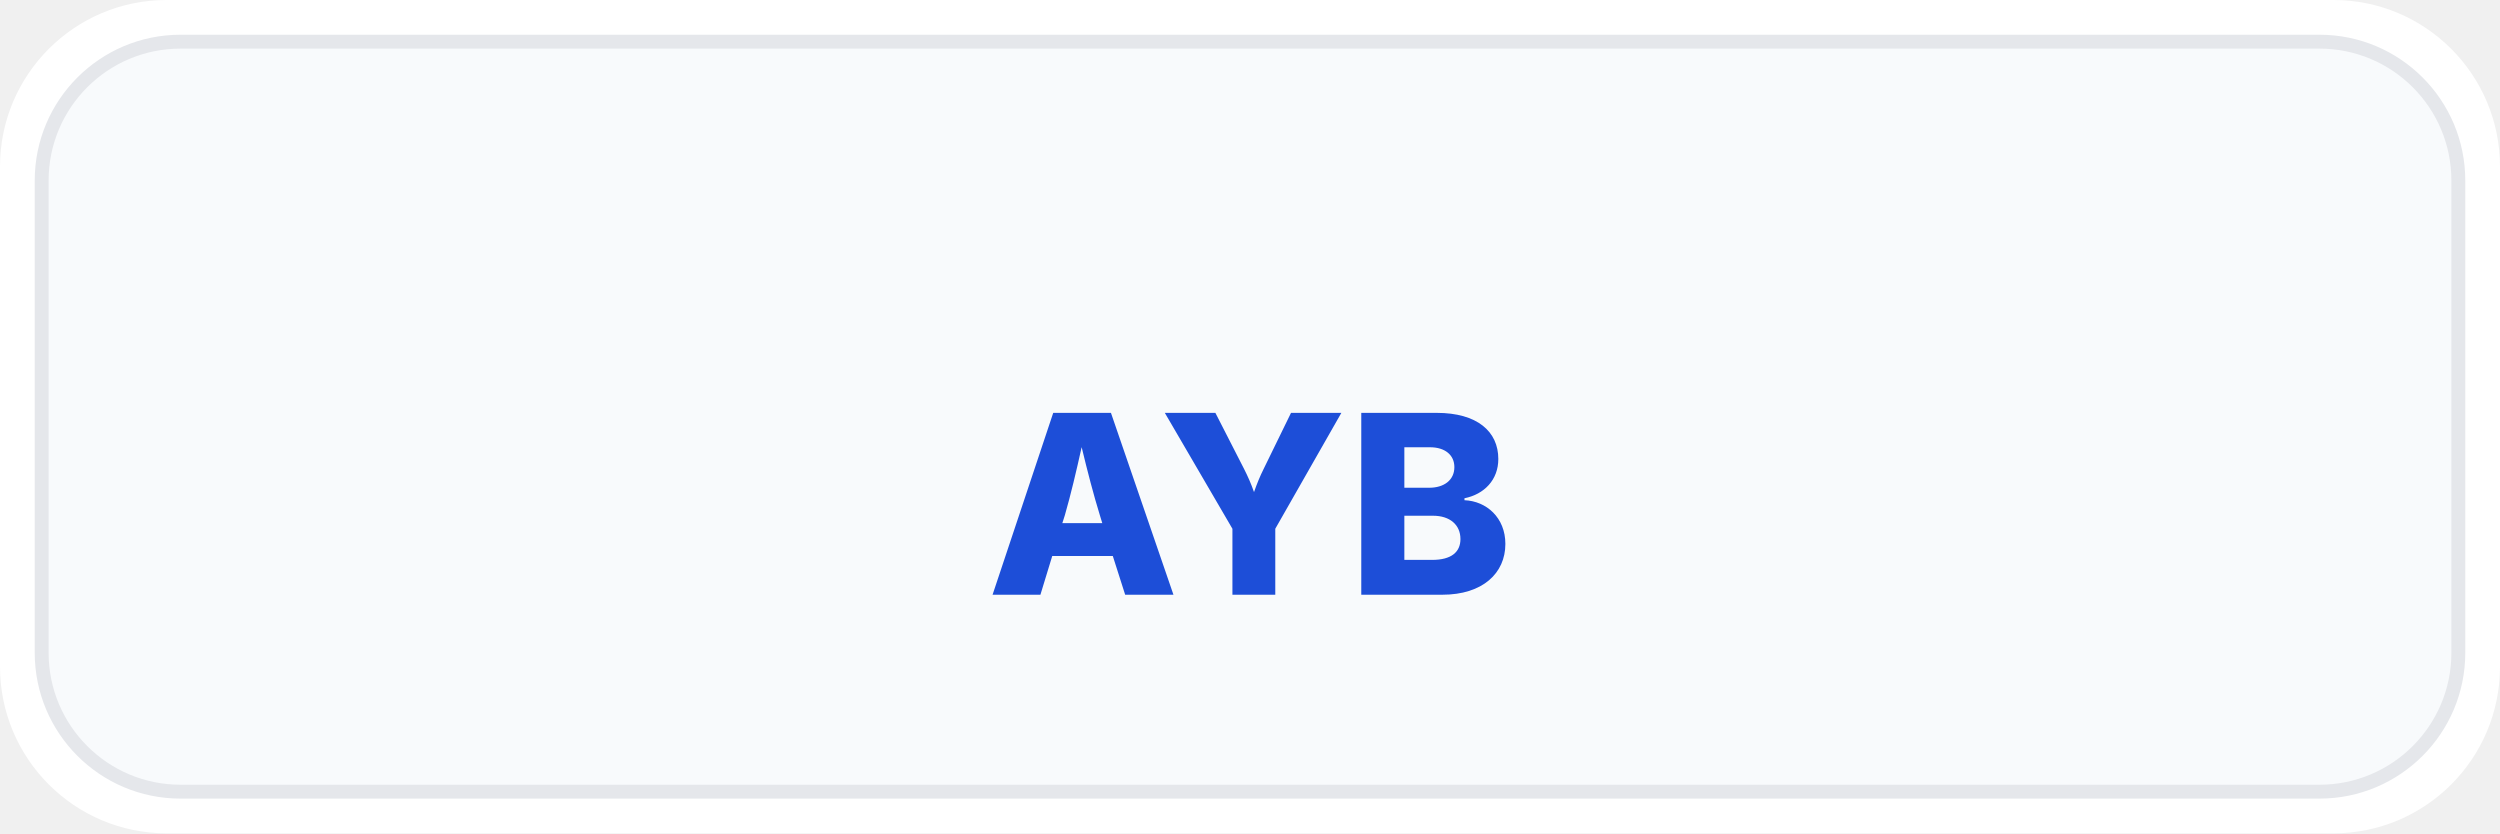
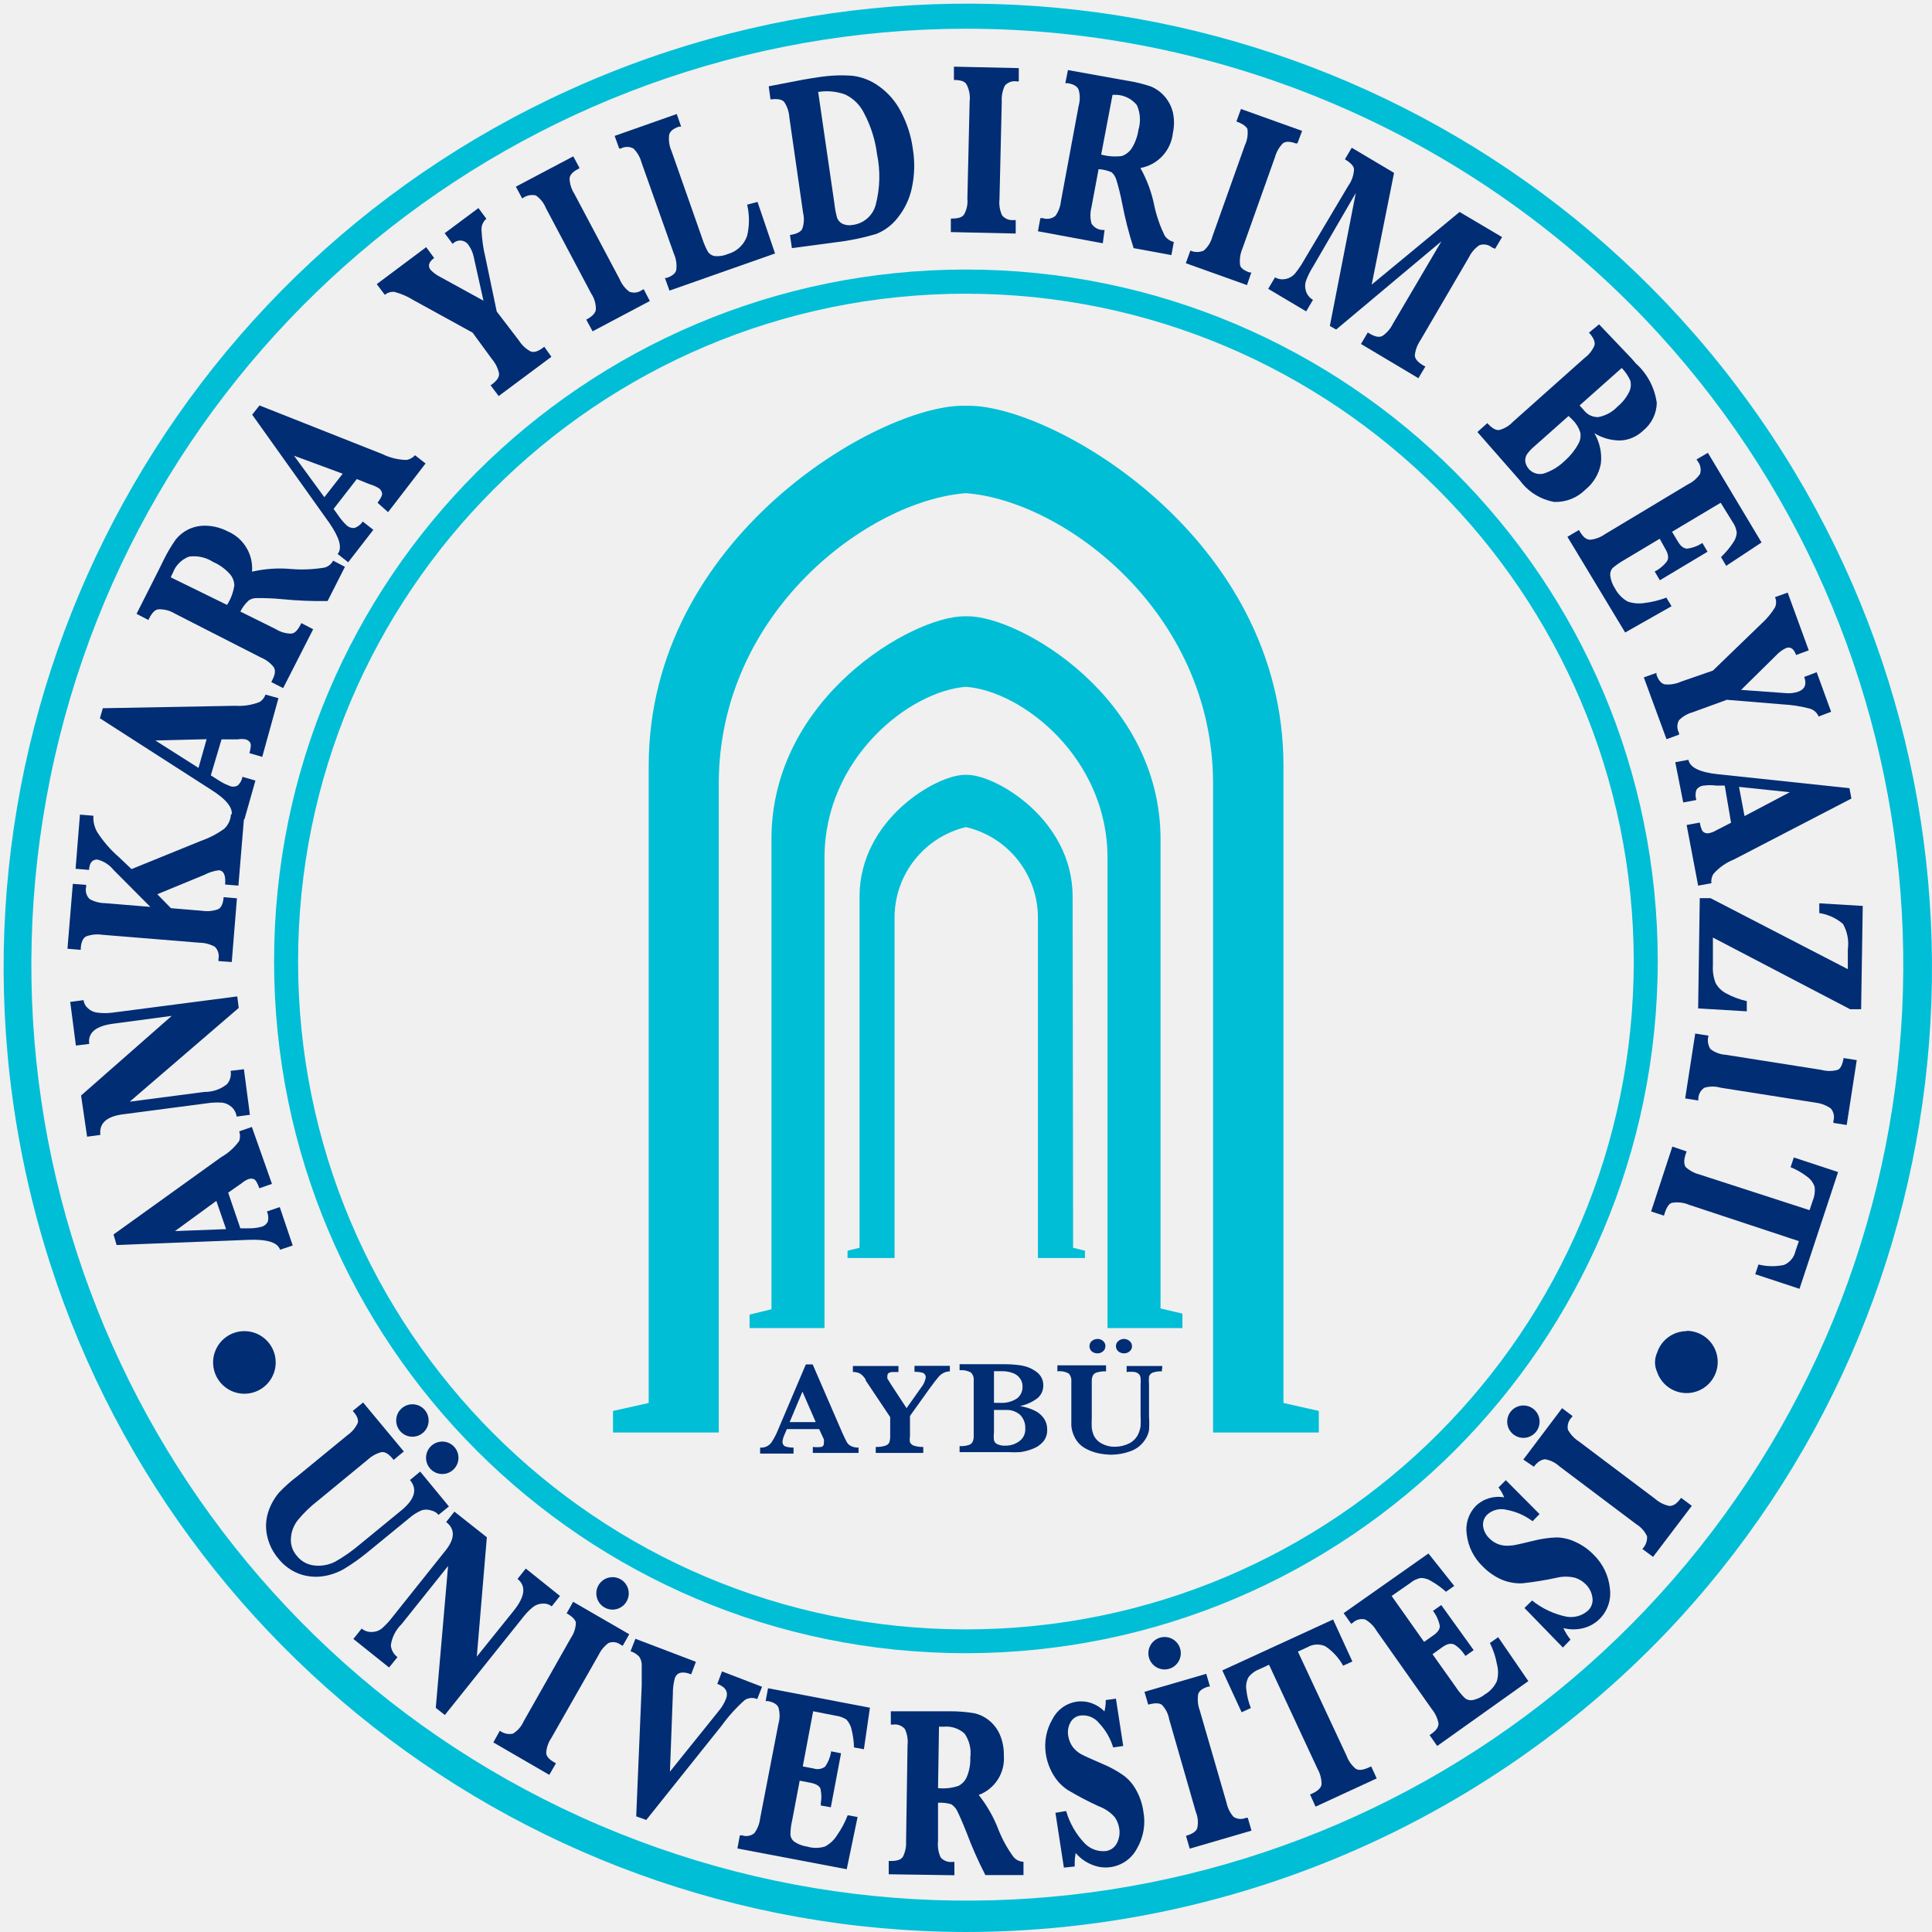
- <svg xmlns="http://www.w3.org/2000/svg" width="360" height="120" viewBox="0 0 360 120" fill="none">
-   <rect x="0" y="0" width="360" height="120" rx="24" fill="#FFFFFF" />
-   <rect x="6" y="6" width="348" height="108" rx="20" fill="#F8FAFC" stroke="#E5E7EB" stroke-width="2" />
-   <text x="180" y="72" text-anchor="middle" dominant-baseline="middle" font-family="Inter, Arial, sans-serif" font-size="36" font-weight="800" fill="#1D4ED8">AYB</text>
+ <svg xmlns="http://www.w3.org/2000/svg" viewBox="0 0 119.13 119.13">
+   <defs>
+     <style>
+       .cls-1 {
+         fill: #002d74;
+       }
+ 
+       .cls-2 {
+         fill: #00bed6;
+       }
+     </style>
+   </defs>
+   <g id="Layer_2" data-name="Layer 2">
+     <g id="_Katman_" data-name="&lt;Katman&gt;">
+       <g>
+         <path class="cls-1" d="M26.43,87.59a1,1,0,1,1-1-1A1,1,0,0,1,26.43,87.59Z" />
+         <path class="cls-1" d="M28.27,89.89a1,1,0,1,1-1-1A1,1,0,0,1,28.27,89.89Z" />
+         <path class="cls-1" d="M38.77,98.25a1,1,0,1,1-1-1A1,1,0,0,1,38.77,98.25Z" />
+         <path class="cls-1" d="M72.81,101.94a1,1,0,1,1-1-1A1,1,0,0,1,72.81,101.94Z" />
+         <path class="cls-1" d="M94.9,87.4a1,1,0,1,1-1.93,0,1,1,0,0,1,1.93,0Z" />
+         <g>
+           <path class="cls-1" d="M52.94,89.59H50.12v-.37a2.15,2.15,0,0,0,.52,0A.2.2,0,0,0,50.8,89a.79.79,0,0,0,0-.25l-.29-.63H48.52l-.15.35a1.31,1.31,0,0,0-.12.42.3.3,0,0,0,.2.31,1.75,1.75,0,0,0,.48.06v.37H46.87v-.37a.77.77,0,0,0,.75-.4,3.9,3.9,0,0,0,.34-.66l1.73-4.07h.42l1.82,4.2c.14.3.23.5.29.6a.6.6,0,0,0,.26.24,1,1,0,0,0,.46.09Zm-2.64-1.9-.82-1.88-.79,1.88Zm8.27-3.13a.94.94,0,0,0-.4.1,1,1,0,0,0-.32.27c-.11.13-.27.33-.48.62l-1.26,1.76v1.27a1,1,0,0,0,0,.35.39.39,0,0,0,.24.21,1.63,1.63,0,0,0,.58.08v.37H54v-.37a1.69,1.69,0,0,0,.57-.07.42.42,0,0,0,.26-.19,1.16,1.16,0,0,0,.06-.38v-1.2l-1.51-2.26,0-.05,0,0a1.13,1.13,0,0,0-.34-.37.91.91,0,0,0-.45-.1v-.37h2.81v.37H55a.52.52,0,0,0-.2.06.19.19,0,0,0-.08.16.49.49,0,0,0,0,.19l.25.4.93,1.42.89-1.26a1.36,1.36,0,0,0,.29-.61.29.29,0,0,0-.18-.31,1.69,1.69,0,0,0-.51-.06v-.37h2.18Zm6,3.6a1.07,1.07,0,0,1-.25.74,1.57,1.57,0,0,1-.65.44,3.24,3.24,0,0,1-.77.2,6.11,6.11,0,0,1-.73,0h-3v-.37a1.61,1.61,0,0,0,.57-.07.39.39,0,0,0,.24-.21.84.84,0,0,0,.06-.36v-3.4a.63.63,0,0,0-.17-.5,1.2,1.2,0,0,0-.7-.14v-.37l1.22,0,1,0H62a6.65,6.65,0,0,1,1,.08,2.17,2.17,0,0,1,.91.39,1,1,0,0,1,.42.87,1,1,0,0,1-.34.74,2.63,2.63,0,0,1-1.1.5,3.25,3.25,0,0,1,.91.28,1.44,1.44,0,0,1,.58.5A1.16,1.16,0,0,1,64.57,88.16ZM63.05,85.5A.81.81,0,0,0,62.9,85a.92.92,0,0,0-.43-.33,1.88,1.88,0,0,0-.71-.12h-.47V86.5h.36a1.7,1.7,0,0,0,1.06-.27A.88.88,0,0,0,63.05,85.5Zm.17,2.59a1.13,1.13,0,0,0-.32-.85,1.24,1.24,0,0,0-.89-.3h-.72v1.4a1.86,1.86,0,0,0,0,.46.36.36,0,0,0,.2.25,1.08,1.08,0,0,0,.51.09,1.39,1.39,0,0,0,.82-.25A.89.89,0,0,0,63.22,88.09Zm8.42-3.53a1.53,1.53,0,0,0-.57.08.39.39,0,0,0-.22.24,2.51,2.51,0,0,0,0,.48v2a5.65,5.65,0,0,1,0,.82,1.45,1.45,0,0,1-.22.56,1.79,1.79,0,0,1-.94.75,3.52,3.52,0,0,1-1.16.21,4.19,4.19,0,0,1-.85-.1,2.85,2.85,0,0,1-.81-.32,1.53,1.53,0,0,1-.57-.59,2,2,0,0,1-.17-.4,1.84,1.84,0,0,1-.07-.37c0-.12,0-.28,0-.47V85.19a.65.65,0,0,0-.15-.49,1.12,1.12,0,0,0-.71-.14v-.37h3v.37a1.69,1.69,0,0,0-.57.07.37.37,0,0,0-.25.2.84.84,0,0,0-.06.36v2.25a5.35,5.35,0,0,0,0,.61,1.84,1.84,0,0,0,.12.45,1.11,1.11,0,0,0,.51.52,1.62,1.62,0,0,0,.79.19,2,2,0,0,0,.87-.2,1.23,1.23,0,0,0,.55-.53,1.82,1.82,0,0,0,.17-.53,6,6,0,0,0,0-.65V85.36a2,2,0,0,0,0-.39.46.46,0,0,0-.09-.23.53.53,0,0,0-.27-.14,2.23,2.23,0,0,0-.5,0v-.37h2.2ZM68.16,83a.41.41,0,0,1-.14.32.51.51,0,0,1-.35.13.55.55,0,0,1-.35-.12.43.43,0,0,1,0-.64.57.57,0,0,1,.36-.13.5.5,0,0,1,.35.14A.39.39,0,0,1,68.16,83Zm1.64,0a.39.39,0,0,1-.14.32.52.52,0,0,1-.36.13.54.54,0,0,1-.34-.12.43.43,0,0,1-.15-.33.4.4,0,0,1,.15-.31.51.51,0,0,1,.34-.13.51.51,0,0,1,.36.14A.39.39,0,0,1,69.8,83Z" />
+           <g>
+             <path class="cls-2" d="M79.14,86.51V47.22c0-14.1-14.22-22.2-19.39-22.2h-.37C54.21,25,40,33.12,40,47.22V86.51L37.8,87v1.33h6.52v-40c0-10.61,9.25-17.47,15.24-17.92h0c6,.45,15.24,7.31,15.24,17.92v40h6.52V87Z" />
+             <path class="cls-2" d="M71.56,51.75C71.56,43,62.87,38,59.67,38h-.2c-3.2,0-11.9,5-11.9,13.73v29l-1.35.33v.83h4.62v-29c0-6.15,5.25-10.28,8.72-10.54,3.48.26,8.73,4.39,8.73,10.54v29h4.62V81l-1.35-.32Z" />
+             <path class="cls-2" d="M66.14,55.29c0-4.76-4.74-7.51-6.49-7.51h-.17c-1.74,0-6.48,2.75-6.48,7.51V76.94l-.74.18v.45h2.9v-21A5.74,5.74,0,0,1,59.56,51,5.74,5.74,0,0,1,64,56.57v21h2.9v-.45l-.73-.18Z" />
+           </g>
+         </g>
+         <g>
+           <path class="cls-1" d="M21.75,87l.64-.52L24.9,89.5l-.63.52-.08-.1c-.24-.28-.46-.41-.67-.38a2,2,0,0,0-.85.47l-3.05,2.51a7.88,7.88,0,0,0-1.23,1.18,2,2,0,0,0-.45,1.12,1.48,1.48,0,0,0,.35,1.1,1.59,1.59,0,0,0,1.09.61,2.27,2.27,0,0,0,1.28-.23,9.75,9.75,0,0,0,1.53-1.07l2.61-2.14q1.18-1,.48-1.83l.63-.52,1.77,2.15-.64.52a.78.78,0,0,0-.45-.27.89.89,0,0,0-.62,0,2.86,2.86,0,0,0-.76.49l-2.59,2.12a12.31,12.31,0,0,1-1.42,1,3.68,3.68,0,0,1-1.33.45,3,3,0,0,1-1.46-.17,3,3,0,0,1-1.25-.93,3.21,3.21,0,0,1-.7-1.45,2.8,2.8,0,0,1,.08-1.42,3.58,3.58,0,0,1,.66-1.19A9.12,9.12,0,0,1,18.37,91l3.06-2.51a1.88,1.88,0,0,0,.63-.75C22.12,87.53,22,87.27,21.75,87Z" />
+           <path class="cls-1" d="M27.63,96.56l-2.87,3.59a2.24,2.24,0,0,0-.66,1.3,1,1,0,0,0,.41.73l-.52.64-2.2-1.76.51-.64a.93.93,0,0,0,.64.21,1,1,0,0,0,.6-.21,4.89,4.89,0,0,0,.66-.71l3.19-4q1-1.18.12-1.86l.51-.64,2,1.58-.62,7.36,2.3-2.86c.68-.86.75-1.5.21-1.93l.51-.64,2.11,1.69-.51.64a.78.78,0,0,0-.54-.17,1,1,0,0,0-.6.2,3.8,3.8,0,0,0-.65.67l-4.8,6-.56-.44Z" />
+           <path class="cls-1" d="M34.94,99.48l.4-.71,3.46,2-.4.71-.11-.05a.77.77,0,0,0-.77-.12,2,2,0,0,0-.61.74L34,107.16a1.85,1.85,0,0,0-.32.92c0,.21.18.41.5.59l.1.06-.41.71-3.45-2,.4-.72a1,1,0,0,0,.81.18,1.71,1.71,0,0,0,.66-.76L35.2,101a1.76,1.76,0,0,0,.31-.94C35.49,99.89,35.3,99.68,34.94,99.48Z" />
+           <path class="cls-1" d="M39.23,112l.34-8.09c0-.65,0-1.07,0-1.27a.91.91,0,0,0-.15-.48,1.19,1.19,0,0,0-.54-.34l.3-.77,3.73,1.42-.29.77c-.53-.2-.85-.13-1,.21a3.47,3.47,0,0,0-.13,1l-.18,4.79,3-3.73a2.81,2.81,0,0,0,.45-.74c.17-.43,0-.74-.53-.94l.29-.77,2.47.95-.3.76a.8.8,0,0,0-.77.06,9.57,9.57,0,0,0-1.41,1.56l-4.66,5.83Z" />
+           <path class="cls-1" d="M49.31,109.8l-.46,2.43a3.7,3.7,0,0,0-.11.92.59.59,0,0,0,.25.42,1.84,1.84,0,0,0,.77.29,1.89,1.89,0,0,0,1.11,0,2,2,0,0,0,.76-.72,5.58,5.58,0,0,0,.64-1.21l.61.11-.67,3.22-6.74-1.28.15-.81.14,0a.78.78,0,0,0,.76-.14,1.94,1.94,0,0,0,.35-.9L48,106.29a1.8,1.8,0,0,0,0-1c-.08-.2-.3-.33-.65-.4l-.14,0,.15-.79,6.28,1.2-.37,2.56-.61-.11a5.18,5.18,0,0,0-.16-1.14,1.28,1.28,0,0,0-.31-.58,1.57,1.57,0,0,0-.67-.24l-1.38-.27-.64,3.4.68.13a.76.76,0,0,0,.7-.12,2.21,2.21,0,0,0,.37-.94l.61.12-.63,3.33-.62-.11a.58.58,0,0,0,0-.14,2.11,2.11,0,0,0,0-.79c0-.24-.26-.4-.62-.47Z" />
+           <path class="cls-1" d="M57.84,111.16l0,2.37a1.93,1.93,0,0,0,.16,1,.84.84,0,0,0,.72.28h.13v.82l-4.05-.06,0-.82h.15c.37,0,.62-.08.73-.27a1.89,1.89,0,0,0,.19-.94l.09-5.92a1.88,1.88,0,0,0-.16-1,.8.8,0,0,0-.73-.28h-.14v-.82l3,0h.68a8.74,8.74,0,0,1,1.46.12,2.19,2.19,0,0,1,.9.43,2.29,2.29,0,0,1,.7.93,3.17,3.17,0,0,1,.23,1.26,2.4,2.4,0,0,1-1.55,2.42,8.13,8.13,0,0,1,1.22,2.15,7.58,7.58,0,0,0,.93,1.68.84.84,0,0,0,.61.29v.82l-2.35,0A24.12,24.12,0,0,1,59.6,113c-.28-.7-.48-1.15-.59-1.36a1,1,0,0,0-.36-.39A2.4,2.4,0,0,0,57.84,111.16Zm0-.9a3,3,0,0,0,1.26-.14,1.11,1.11,0,0,0,.53-.59,2.81,2.81,0,0,0,.2-1.16,2.09,2.09,0,0,0-.35-1.47,1.66,1.66,0,0,0-1.28-.43h-.3Z" />
+           <path class="cls-1" d="M65.6,115.16l-.52-3.38.66-.11a4.84,4.84,0,0,0,1.15,2,1.59,1.59,0,0,0,1.29.47.9.9,0,0,0,.69-.49,1.43,1.43,0,0,0,.14-.92,1.58,1.58,0,0,0-.28-.69,2.43,2.43,0,0,0-1-.67,20.63,20.63,0,0,1-1.9-1,2.86,2.86,0,0,1-.86-.9,3.54,3.54,0,0,1-.49-1.37A3.24,3.24,0,0,1,64.9,106a2,2,0,0,1,1.46-1.07,2,2,0,0,1,1.74.6,2.44,2.44,0,0,0,.08-.7l.63-.09.45,2.92-.62.09a3.76,3.76,0,0,0-.87-1.5,1.27,1.27,0,0,0-1.13-.47.81.81,0,0,0-.63.42,1.24,1.24,0,0,0-.14.84,1.58,1.58,0,0,0,.27.67,1.66,1.66,0,0,0,.53.46c.2.11.64.3,1.3.59a6.68,6.68,0,0,1,1.33.73,2.78,2.78,0,0,1,.77.91,3.71,3.71,0,0,1,.43,1.29,3.32,3.32,0,0,1-.39,2.29,2.18,2.18,0,0,1-2.78,1,2.53,2.53,0,0,1-1-.72,3.47,3.47,0,0,0-.06.83Z" />
+           <path class="cls-1" d="M70.8,105.11l-.23-.79,3.81-1.11.23.79-.11,0c-.36.11-.56.26-.62.47a2,2,0,0,0,.1,1l1.65,5.69a1.92,1.92,0,0,0,.43.87.81.81,0,0,0,.77.06l.11,0,.23.79-3.81,1.11-.23-.79c.38-.11.61-.26.69-.46a1.63,1.63,0,0,0-.08-1L72.09,106a1.67,1.67,0,0,0-.45-.88C71.48,105,71.2,105,70.8,105.11Z" />
+           <path class="cls-1" d="M78.25,102.65l-.58.27a1.55,1.55,0,0,0-.68.49,1.22,1.22,0,0,0-.14.77,4.11,4.11,0,0,0,.28,1.14l-.57.26L75.37,103l6.83-3.14,1.19,2.59-.57.26a3.44,3.44,0,0,0-1.1-1.2,1.2,1.2,0,0,0-1.1.06l-.59.27,3,6.42a1.92,1.92,0,0,0,.56.8c.18.12.44.09.78-.06l.18-.08.34.74-3.77,1.74-.34-.75.16-.07c.34-.16.53-.35.55-.56a1.91,1.91,0,0,0-.24-.93Z" />
+           <path class="cls-1" d="M88.33,102l1.42,2a4.05,4.05,0,0,0,.59.72.6.6,0,0,0,.47.11,1.74,1.74,0,0,0,.75-.35,1.82,1.82,0,0,0,.74-.82,2,2,0,0,0,0-1.06,4.78,4.78,0,0,0-.43-1.29l.51-.36,1.86,2.71-5.62,4-.47-.67.11-.08c.31-.21.45-.43.44-.65a2,2,0,0,0-.41-.87l-3.42-4.85a1.86,1.86,0,0,0-.69-.68.81.81,0,0,0-.75.19l-.11.08-.47-.66,5.23-3.68,1.59,2-.51.36a5.23,5.23,0,0,0-.93-.67,1.17,1.17,0,0,0-.63-.18,1.45,1.45,0,0,0-.64.31l-1.15.8,2,2.83.57-.4c.28-.19.41-.39.4-.59a2.2,2.2,0,0,0-.42-.92l.51-.36,2,2.78-.51.36-.08-.12a2.05,2.05,0,0,0-.55-.55c-.21-.14-.47-.1-.77.11Z" />
+           <path class="cls-1" d="M96.37,101.59,94,99.15l.47-.46a5,5,0,0,0,2.14,1,1.58,1.58,0,0,0,1.31-.38.9.9,0,0,0,.27-.8,1.41,1.41,0,0,0-.42-.83,1.65,1.65,0,0,0-.64-.39,2.38,2.38,0,0,0-1.16,0,20.47,20.47,0,0,1-2.11.34,3,3,0,0,1-1.22-.21,3.62,3.62,0,0,1-1.2-.82,3.24,3.24,0,0,1-1-2,2.07,2.07,0,0,1,.55-1.73,2,2,0,0,1,1.76-.54,2.38,2.38,0,0,0-.35-.61l.45-.45,2.08,2.09-.43.44a3.79,3.79,0,0,0-1.59-.7,1.29,1.29,0,0,0-1.19.28.85.85,0,0,0-.27.72,1.25,1.25,0,0,0,.39.76,1.46,1.46,0,0,0,.61.38,1.66,1.66,0,0,0,.7.06c.23,0,.69-.13,1.39-.29A6.65,6.65,0,0,1,96,94.8a2.88,2.88,0,0,1,1.17.29,3.7,3.7,0,0,1,1.1.78,3.37,3.37,0,0,1,1,2.09,2.22,2.22,0,0,1-.63,1.86,2.17,2.17,0,0,1-1,.57,2.48,2.48,0,0,1-1.24,0,3.45,3.45,0,0,0,.44.71Z" />
+           <path class="cls-1" d="M94.58,90.44,93.93,90l2.39-3.17.65.49-.07.09a.84.84,0,0,0-.22.75,2,2,0,0,0,.66.71l4.73,3.56a1.89,1.89,0,0,0,.87.43c.22,0,.43-.12.65-.41l.07-.09.66.49L101.93,96l-.66-.49a1,1,0,0,0,.29-.78,1.75,1.75,0,0,0-.67-.75l-4.73-3.56a1.74,1.74,0,0,0-.89-.44C95.06,90,94.83,90.11,94.58,90.44Z" />
+         </g>
+         <g>
+           <path class="cls-1" d="M14.82,75.74l.52,0a2.8,2.8,0,0,0,.76-.09.6.6,0,0,0,.42-.34,1,1,0,0,0-.06-.61l.79-.27.8,2.37-.78.26c-.15-.45-.79-.65-1.92-.61l-8.16.32L7,76.12l6.64-4.77a3.45,3.45,0,0,0,1.11-1,.89.89,0,0,0,0-.59l.78-.27L16.77,73l-.78.27c-.11-.32-.22-.51-.33-.56a.47.47,0,0,0-.35,0,1.49,1.49,0,0,0-.41.25l-.2.14-.63.44Zm-.88.05-.6-1.74-2.55,1.86Z" />
+           <path class="cls-1" d="M8,67.93l4.6-.6A2.18,2.18,0,0,0,14,66.85a1,1,0,0,0,.22-.82l.82-.1.37,2.81-.82.11a.94.94,0,0,0-.32-.6,1.05,1.05,0,0,0-.58-.26,4.48,4.48,0,0,0-1,.05l-5.11.67c-1,.13-1.48.55-1.39,1.27l-.82.11L5,67.55l5.59-4.91L7,63.12c-1.09.14-1.59.55-1.5,1.25l-.82.1-.35-2.69.82-.11a.78.78,0,0,0,.27.5,1,1,0,0,0,.58.27,3.54,3.54,0,0,0,.94,0l7.69-1,.09.71Z" />
+           <path class="cls-1" d="M10.54,56l1.92.16a2,2,0,0,0,1-.1c.19-.1.3-.35.33-.74l.82.07-.32,3.93-.82-.06v-.12a.83.83,0,0,0-.22-.76,2,2,0,0,0-.94-.25l-6-.49a2,2,0,0,0-1,.1c-.19.1-.3.34-.33.71v.12l-.82-.07.33-4,.82.06v.13a.79.79,0,0,0,.22.75,2,2,0,0,0,.94.25l2.8.23L7,53.64A1.86,1.86,0,0,0,6,53c-.31,0-.48.19-.51.64l-.83-.07.27-3.34.83.07a1.78,1.78,0,0,0,.23,1,7.12,7.12,0,0,0,1.33,1.54l.79.75,4.28-1.74a5.59,5.59,0,0,0,1.44-.75,1.31,1.31,0,0,0,.41-.89l.82.07-.36,4.33-.82-.07c.05-.56-.08-.85-.38-.88a2.62,2.62,0,0,0-.89.28l-2.91,1.2Z" />
+           <path class="cls-1" d="M13,47.81l.44.28a3.36,3.36,0,0,0,.67.35.58.58,0,0,0,.54,0,.91.91,0,0,0,.3-.54l.8.23-.68,2.4-.8-.22c.13-.46-.28-1-1.23-1.6L6.16,44.29l.18-.62,8.16-.15A3.49,3.49,0,0,0,16,43.29a.86.86,0,0,0,.37-.46l.8.22-1,3.62-.79-.23c.09-.33.11-.54.05-.64a.45.45,0,0,0-.29-.21,1.35,1.35,0,0,0-.48,0h-1Zm-.76-.46.5-1.77-3.16.08Z" />
+           <path class="cls-1" d="M14.82,37.71,17,38.79a1.82,1.82,0,0,0,.94.28c.22,0,.41-.2.58-.53l.06-.12.73.38-1.85,3.63-.73-.37.06-.13c.18-.34.21-.6.09-.79a1.89,1.89,0,0,0-.78-.59l-5.31-2.71a1.81,1.81,0,0,0-1-.27c-.21,0-.4.2-.57.52l-.07.14-.73-.38,1.37-2.71.3-.61a9.4,9.4,0,0,1,.75-1.27,2.34,2.34,0,0,1,.8-.63,2.39,2.39,0,0,1,1.15-.21,3.07,3.07,0,0,1,1.24.34,2.48,2.48,0,0,1,1.51,2.49A7.71,7.71,0,0,1,18,35.09,8.39,8.39,0,0,0,20,35a.82.82,0,0,0,.54-.43l.73.38-1.07,2.11a24.14,24.14,0,0,1-2.86-.12,14.33,14.33,0,0,0-1.5-.06.81.81,0,0,0-.51.15A2.39,2.39,0,0,0,14.82,37.71ZM14,37.3a3.08,3.08,0,0,0,.45-1.21,1.11,1.11,0,0,0-.31-.73,3,3,0,0,0-1-.71,2.19,2.19,0,0,0-1.48-.33,1.7,1.7,0,0,0-1,1,2.61,2.61,0,0,0-.13.28Z" />
+           <path class="cls-1" d="M20.57,31.38l.3.42a3.55,3.55,0,0,0,.49.58.62.62,0,0,0,.52.17,1.07,1.07,0,0,0,.49-.39l.65.51-1.55,2-.65-.51c.3-.37.12-1-.53-1.94l-4.74-6.65L16,25,23.58,28a3.47,3.47,0,0,0,1.49.36.9.9,0,0,0,.52-.29l.65.51-2.31,3L23.28,31c.2-.27.3-.46.28-.58a.47.47,0,0,0-.18-.3,1.91,1.91,0,0,0-.43-.21l-.23-.08L22,29.54ZM20,30.66l1.13-1.45-3-1.11Z" />
+           <path class="cls-1" d="M29.14,20.51l-3.64-2A4.31,4.31,0,0,0,24.33,18a.79.79,0,0,0-.6.18l-.5-.66,3.05-2.28.49.67c-.33.24-.4.48-.23.72a2.2,2.2,0,0,0,.63.46l2.64,1.45-.6-2.7a1.88,1.88,0,0,0-.3-.7.62.62,0,0,0-1-.1l-.49-.66,2.08-1.55.49.66a.84.84,0,0,0-.3.68,8.91,8.91,0,0,0,.24,1.7l.7,3.34L32,21a1.91,1.91,0,0,0,.72.67c.21.08.45,0,.75-.22l.09-.07L34,22l-3.25,2.42-.5-.66.1-.07c.3-.23.45-.45.42-.67a2,2,0,0,0-.43-.87Z" />
+           <path class="cls-1" d="M32.2,12.24l-.39-.73,3.54-1.87.39.73-.11.06c-.33.17-.5.37-.51.59a1.87,1.87,0,0,0,.29.92l2.8,5.28a1.85,1.85,0,0,0,.6.77.83.83,0,0,0,.77-.1l.11-.06.38.73-3.53,1.87-.39-.72c.36-.19.55-.39.59-.6a1.67,1.67,0,0,0-.28-1l-2.8-5.28a1.72,1.72,0,0,0-.62-.78A1,1,0,0,0,32.2,12.24Z" />
+           <path class="cls-1" d="M46.71,12.45l1.08,3.18-6.51,2.29L41,17.14l.1,0c.36-.12.56-.29.6-.5a1.86,1.86,0,0,0-.15-1l-2-5.64a1.84,1.84,0,0,0-.49-.84.8.8,0,0,0-.78,0l-.1,0-.28-.78,3.83-1.35.27.78-.14,0q-.54.19-.6.51a1.89,1.89,0,0,0,.15,1l1.91,5.44a4.37,4.37,0,0,0,.34.78.65.65,0,0,0,.4.25,1.66,1.66,0,0,0,.83-.13,1.75,1.75,0,0,0,1.18-1.12,4.2,4.2,0,0,0,0-1.92Z" />
+           <path class="cls-1" d="M48.83,15.3l-.12-.81q.6-.09.75-.36a1.69,1.69,0,0,0,.06-1l-.85-5.91a1.89,1.89,0,0,0-.32-.94c-.15-.16-.43-.2-.84-.15l-.11-.81.89-.17c.9-.18,1.61-.31,2.12-.38a9.09,9.09,0,0,1,2.13-.1,3.46,3.46,0,0,1,1.66.65A4.36,4.36,0,0,1,55.56,6.9a6.83,6.83,0,0,1,.73,2.3,6.47,6.47,0,0,1-.07,2.42,4.37,4.37,0,0,1-.87,1.81,3.11,3.11,0,0,1-1.33,1,14.73,14.73,0,0,1-2.49.51Zm1.62-9.63,1,6.88a5.54,5.54,0,0,0,.17.89.7.7,0,0,0,.31.35,1,1,0,0,0,.64.08A1.68,1.68,0,0,0,54,12.62a6.86,6.86,0,0,0,.08-3.11A7.36,7.36,0,0,0,53.29,7a2.48,2.48,0,0,0-1.17-1.17A3.3,3.3,0,0,0,50.45,5.67Z" />
+           <path class="cls-1" d="M58.82,4.93l0-.82,4,.09,0,.82h-.12a.8.8,0,0,0-.74.26,2,2,0,0,0-.19,1l-.14,6a1.9,1.9,0,0,0,.16,1,.82.82,0,0,0,.72.29h.12l0,.83-4-.09,0-.83c.4,0,.67-.06.8-.23a1.63,1.63,0,0,0,.22-1l.14-6a1.78,1.78,0,0,0-.17-1C59.51,5,59.24,4.94,58.82,4.93Z" />
+           <path class="cls-1" d="M67.74,10.43l-.44,2.35a2,2,0,0,0,0,1,.84.84,0,0,0,.67.4l.14,0L68,15l-4-.74.15-.81.15,0a.81.81,0,0,0,.78-.14,1.89,1.89,0,0,0,.34-.91l1.09-5.87a1.82,1.82,0,0,0,0-1c-.08-.2-.3-.34-.67-.4l-.15,0,.16-.81,3,.54.68.12a8.93,8.93,0,0,1,1.43.35,2.28,2.28,0,0,1,.83.59,2.34,2.34,0,0,1,.53,1,3,3,0,0,1,0,1.29,2.45,2.45,0,0,1-2,2.15,7.93,7.93,0,0,1,.86,2.34,8.16,8.16,0,0,0,.63,1.82.93.93,0,0,0,.57.4l-.15.81-2.33-.43a23.41,23.41,0,0,1-.71-2.78,13.81,13.81,0,0,0-.36-1.45,1,1,0,0,0-.29-.45A2.36,2.36,0,0,0,67.74,10.43Zm.16-.9a3.23,3.23,0,0,0,1.28.09,1.22,1.22,0,0,0,.62-.5A3,3,0,0,0,70.2,8a2.19,2.19,0,0,0-.1-1.52,1.72,1.72,0,0,0-1.2-.63l-.3,0Z" />
+           <path class="cls-1" d="M76.24,7.49l.28-.77,3.77,1.35L80,8.84l-.11,0c-.36-.13-.62-.13-.79,0a2,2,0,0,0-.48.84l-2,5.62a2,2,0,0,0-.16,1c0,.21.25.38.59.5l.11,0-.27.78-3.77-1.35.28-.78a1,1,0,0,0,.83,0,1.72,1.72,0,0,0,.53-.87l2-5.62a1.81,1.81,0,0,0,.16-1C76.86,7.81,76.63,7.63,76.24,7.49Z" />
+           <path class="cls-1" d="M82,20.1l1.6-8.2L81,16.38a5,5,0,0,0-.47.93,1,1,0,0,0,0,.65.94.94,0,0,0,.43.53l-.42.71-2.34-1.39.42-.71a.9.9,0,0,0,.66.1,1,1,0,0,0,.57-.33,6.09,6.09,0,0,0,.58-.86l2.71-4.56a1.88,1.88,0,0,0,.35-1c0-.21-.22-.42-.56-.63l.42-.71,2.61,1.55-1.38,6.89L90,13.07l2.62,1.55-.43.72L92,15.26a.8.8,0,0,0-.78-.14,1.88,1.88,0,0,0-.64.74l-3,5.13a2,2,0,0,0-.34.92c0,.21.18.42.5.61l.15.08-.43.72-3.54-2.11.42-.71.13.08c.33.19.58.24.78.13a1.91,1.91,0,0,0,.63-.73l3-5.1-6.49,5.44Z" />
+           <path class="cls-1" d="M98.31,26.71a3,3,0,0,1,.4,1.89,2.69,2.69,0,0,1-.95,1.59,2.59,2.59,0,0,1-1.92.76,3.34,3.34,0,0,1-2.11-1.31l-2.63-3,.61-.55c.27.3.5.44.72.43a1.79,1.79,0,0,0,.86-.51l4.42-3.94a1.81,1.81,0,0,0,.61-.78c.05-.21-.06-.47-.34-.78L98.6,20l2,2.1.27.31a4,4,0,0,1,1.29,2.44,2.26,2.26,0,0,1-.85,1.71,2.15,2.15,0,0,1-1.38.6A3,3,0,0,1,98.31,26.71Zm-1.59-1.06-2.14,1.9a2.39,2.39,0,0,0-.43.47.71.71,0,0,0-.1.43.92.92,0,0,0,1.14.75,3.31,3.31,0,0,0,1.3-.79,3.73,3.73,0,0,0,.81-1,1.05,1.05,0,0,0,.14-.76,1.93,1.93,0,0,0-.48-.77ZM97.4,25l.26.29a1.08,1.08,0,0,0,.89.43,2.2,2.2,0,0,0,1.2-.66,2.71,2.71,0,0,0,.7-.88,1,1,0,0,0,.07-.73,2.77,2.77,0,0,0-.52-.76Z" />
+           <path class="cls-1" d="M102.34,33.22,100.2,34.5a5,5,0,0,0-.77.53.63.63,0,0,0-.14.47,1.89,1.89,0,0,0,.29.78,2,2,0,0,0,.78.81,2.15,2.15,0,0,0,1.06.09,5.75,5.75,0,0,0,1.33-.33l.32.53L100.21,39,96.65,33.1l.71-.42.07.12c.19.32.4.48.62.48a1.87,1.87,0,0,0,.91-.34l5.13-3.08a1.88,1.88,0,0,0,.74-.64.86.86,0,0,0-.14-.77l-.08-.12.7-.41,3.31,5.53-2.18,1.44-.32-.54a5.14,5.14,0,0,0,.74-.88,1.19,1.19,0,0,0,.23-.63,1.44,1.44,0,0,0-.26-.66L106.1,31l-3,1.79.36.6c.17.29.36.43.56.44a2.16,2.16,0,0,0,.95-.35l.32.54-2.94,1.76-.32-.54.13-.07a2.35,2.35,0,0,0,.6-.52c.15-.2.13-.45-.06-.78Z" />
+           <path class="cls-1" d="M105.62,41.35l3-2.9a4.49,4.49,0,0,0,.83-1,.77.77,0,0,0,0-.63l.78-.28,1.3,3.56-.78.29c-.14-.39-.34-.53-.62-.43a2.06,2.06,0,0,0-.63.47l-2.14,2.11,2.76.2a1.83,1.83,0,0,0,.76-.09c.41-.15.54-.45.37-.91l.77-.29.89,2.44-.77.29a.84.84,0,0,0-.56-.49,8.28,8.28,0,0,0-1.7-.26l-3.4-.28-2.11.77a1.84,1.84,0,0,0-.84.49.8.8,0,0,0,0,.78l0,.11-.77.28-1.4-3.81.78-.28,0,.11c.13.36.3.56.52.6a2,2,0,0,0,1-.17Z" />
+           <path class="cls-1" d="M106.35,48.44l-.52,0a2.87,2.87,0,0,0-.76,0,.59.59,0,0,0-.47.27,1,1,0,0,0,0,.62l-.81.15L103.3,47l.81-.15c.09.47.69.77,1.82.89l8.11.86.12.64L106.91,53a3.27,3.27,0,0,0-1.25.88.82.82,0,0,0-.13.58l-.82.15L104,50.87l.81-.15c.06.33.14.53.24.59a.42.42,0,0,0,.35.06,1.36,1.36,0,0,0,.44-.18l.22-.11.68-.35Zm.88.08.34,1.8,2.79-1.47Z" />
+           <path class="cls-1" d="M104.81,55.38h.66l8.47,4.38,0-1.22a2.48,2.48,0,0,0-.3-1.57,2.94,2.94,0,0,0-1.46-.67v-.6l2.68.16-.1,6.37h-.68l-8.46-4.42,0,1.73a2.5,2.5,0,0,0,.17,1.08,1.55,1.55,0,0,0,.64.63,4.85,4.85,0,0,0,1.28.48v.63l-3-.18Z" />
+           <path class="cls-1" d="M113.68,65.24l.81.13-.62,4-.82-.13,0-.12a.82.82,0,0,0-.16-.77A2,2,0,0,0,112,68l-5.9-.93a1.8,1.8,0,0,0-1,0,.83.83,0,0,0-.38.68l0,.11-.81-.13.62-4,.82.13a1,1,0,0,0,.12.83,1.73,1.73,0,0,0,.94.35l5.9.93a1.87,1.87,0,0,0,1,0C113.48,65.91,113.61,65.66,113.68,65.24Z" />
+           <path class="cls-1" d="M111.58,74.62l.2-.6a1.63,1.63,0,0,0,.11-.85,1.29,1.29,0,0,0-.48-.63,4.29,4.29,0,0,0-1-.57l.2-.6,2.73.9-2.38,7.2-2.73-.9.2-.6A3.52,3.52,0,0,0,110,78a1.2,1.2,0,0,0,.71-.85l.21-.62-6.77-2.24a1.87,1.87,0,0,0-1-.13c-.21,0-.37.26-.49.61l-.06.19-.79-.26,1.31-4L104,71l-.06.17c-.12.36-.11.62,0,.79a2,2,0,0,0,.85.46Z" />
+         </g>
+         <path class="cls-1" d="M17,84a1.93,1.93,0,1,1-1.92-1.92A1.93,1.93,0,0,1,17,84Zm87-1.92a1.92,1.92,0,0,0-1.82,1.33,1.43,1.43,0,0,0,0,1.19A1.92,1.92,0,1,0,104,82.06Z" />
+         <path class="cls-2" d="M59.57,119.13a59.45,59.45,0,1,1,43.14-18.43A59.87,59.87,0,0,1,59.57,119.13Zm0-117.36a57.71,57.71,0,1,0,41.85,17.89A58,58,0,0,0,59.57,1.77Z" />
+         <path class="cls-2" d="M59.57,101.94a42.66,42.66,0,1,1,42.65-42.65A42.71,42.71,0,0,1,59.57,101.94Zm0-83.83a41.18,41.18,0,1,0,41.17,41.18A41.22,41.22,0,0,0,59.57,18.11Z" />
+       </g>
+     </g>
+   </g>
</svg>
